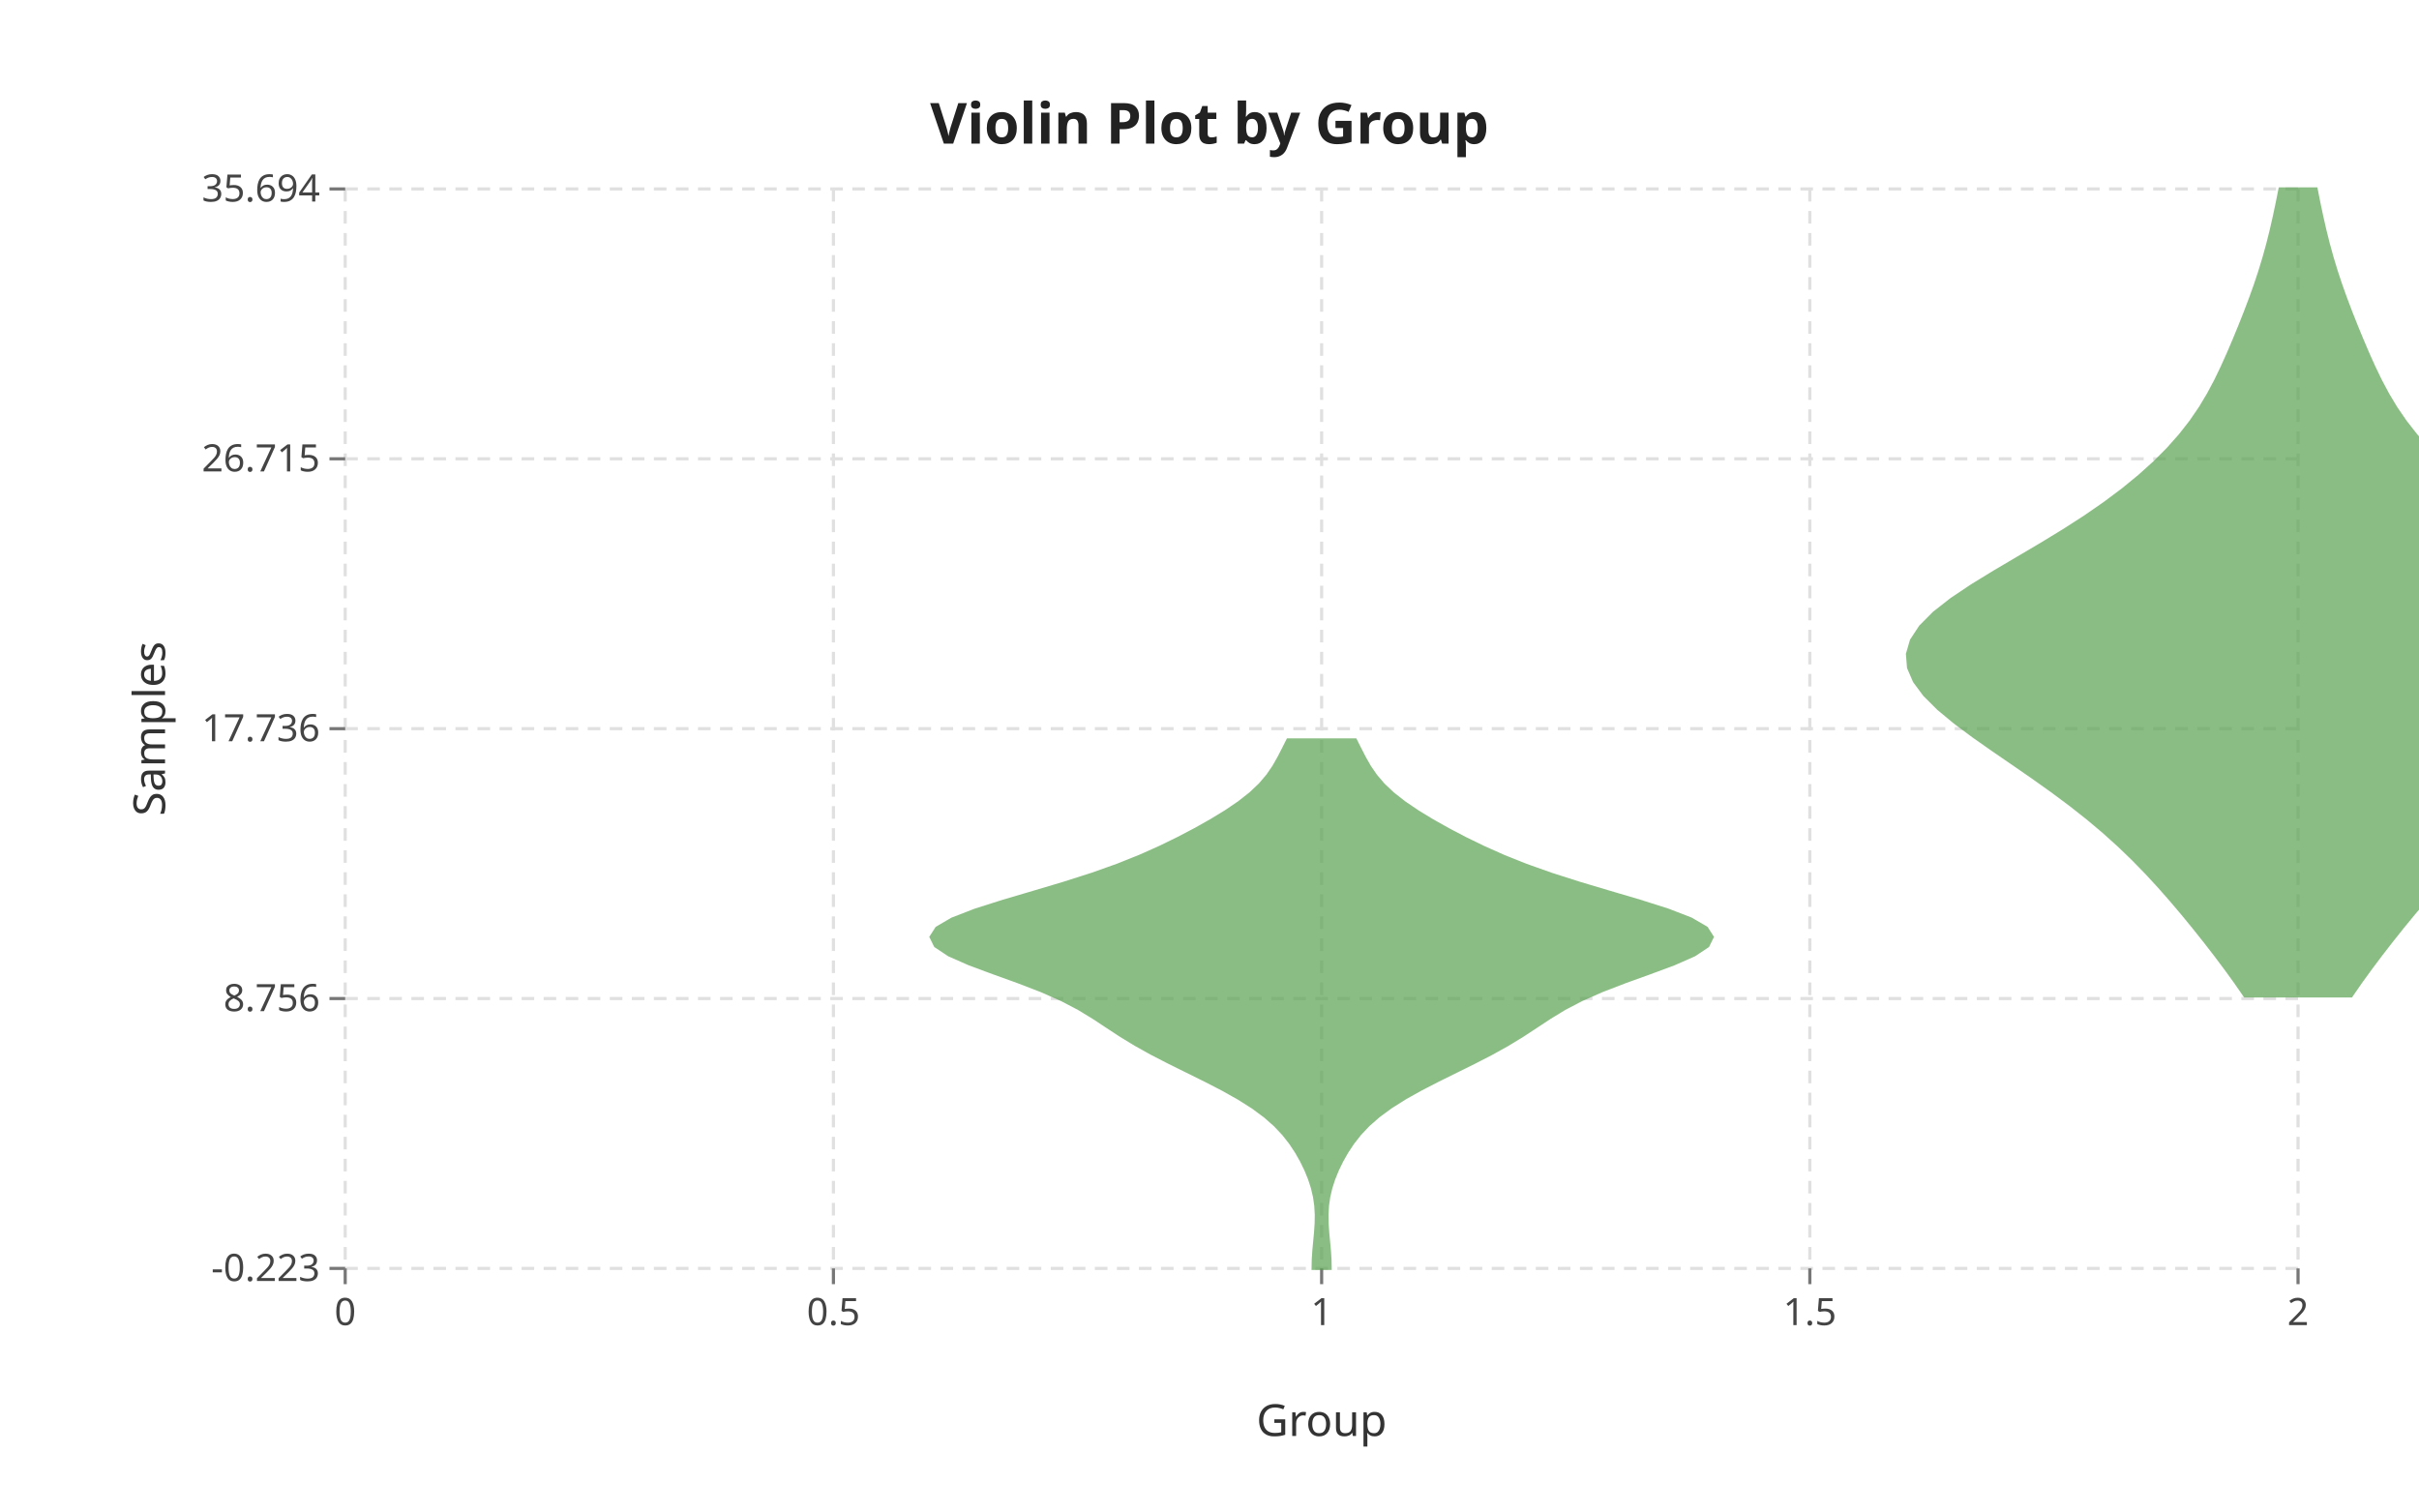
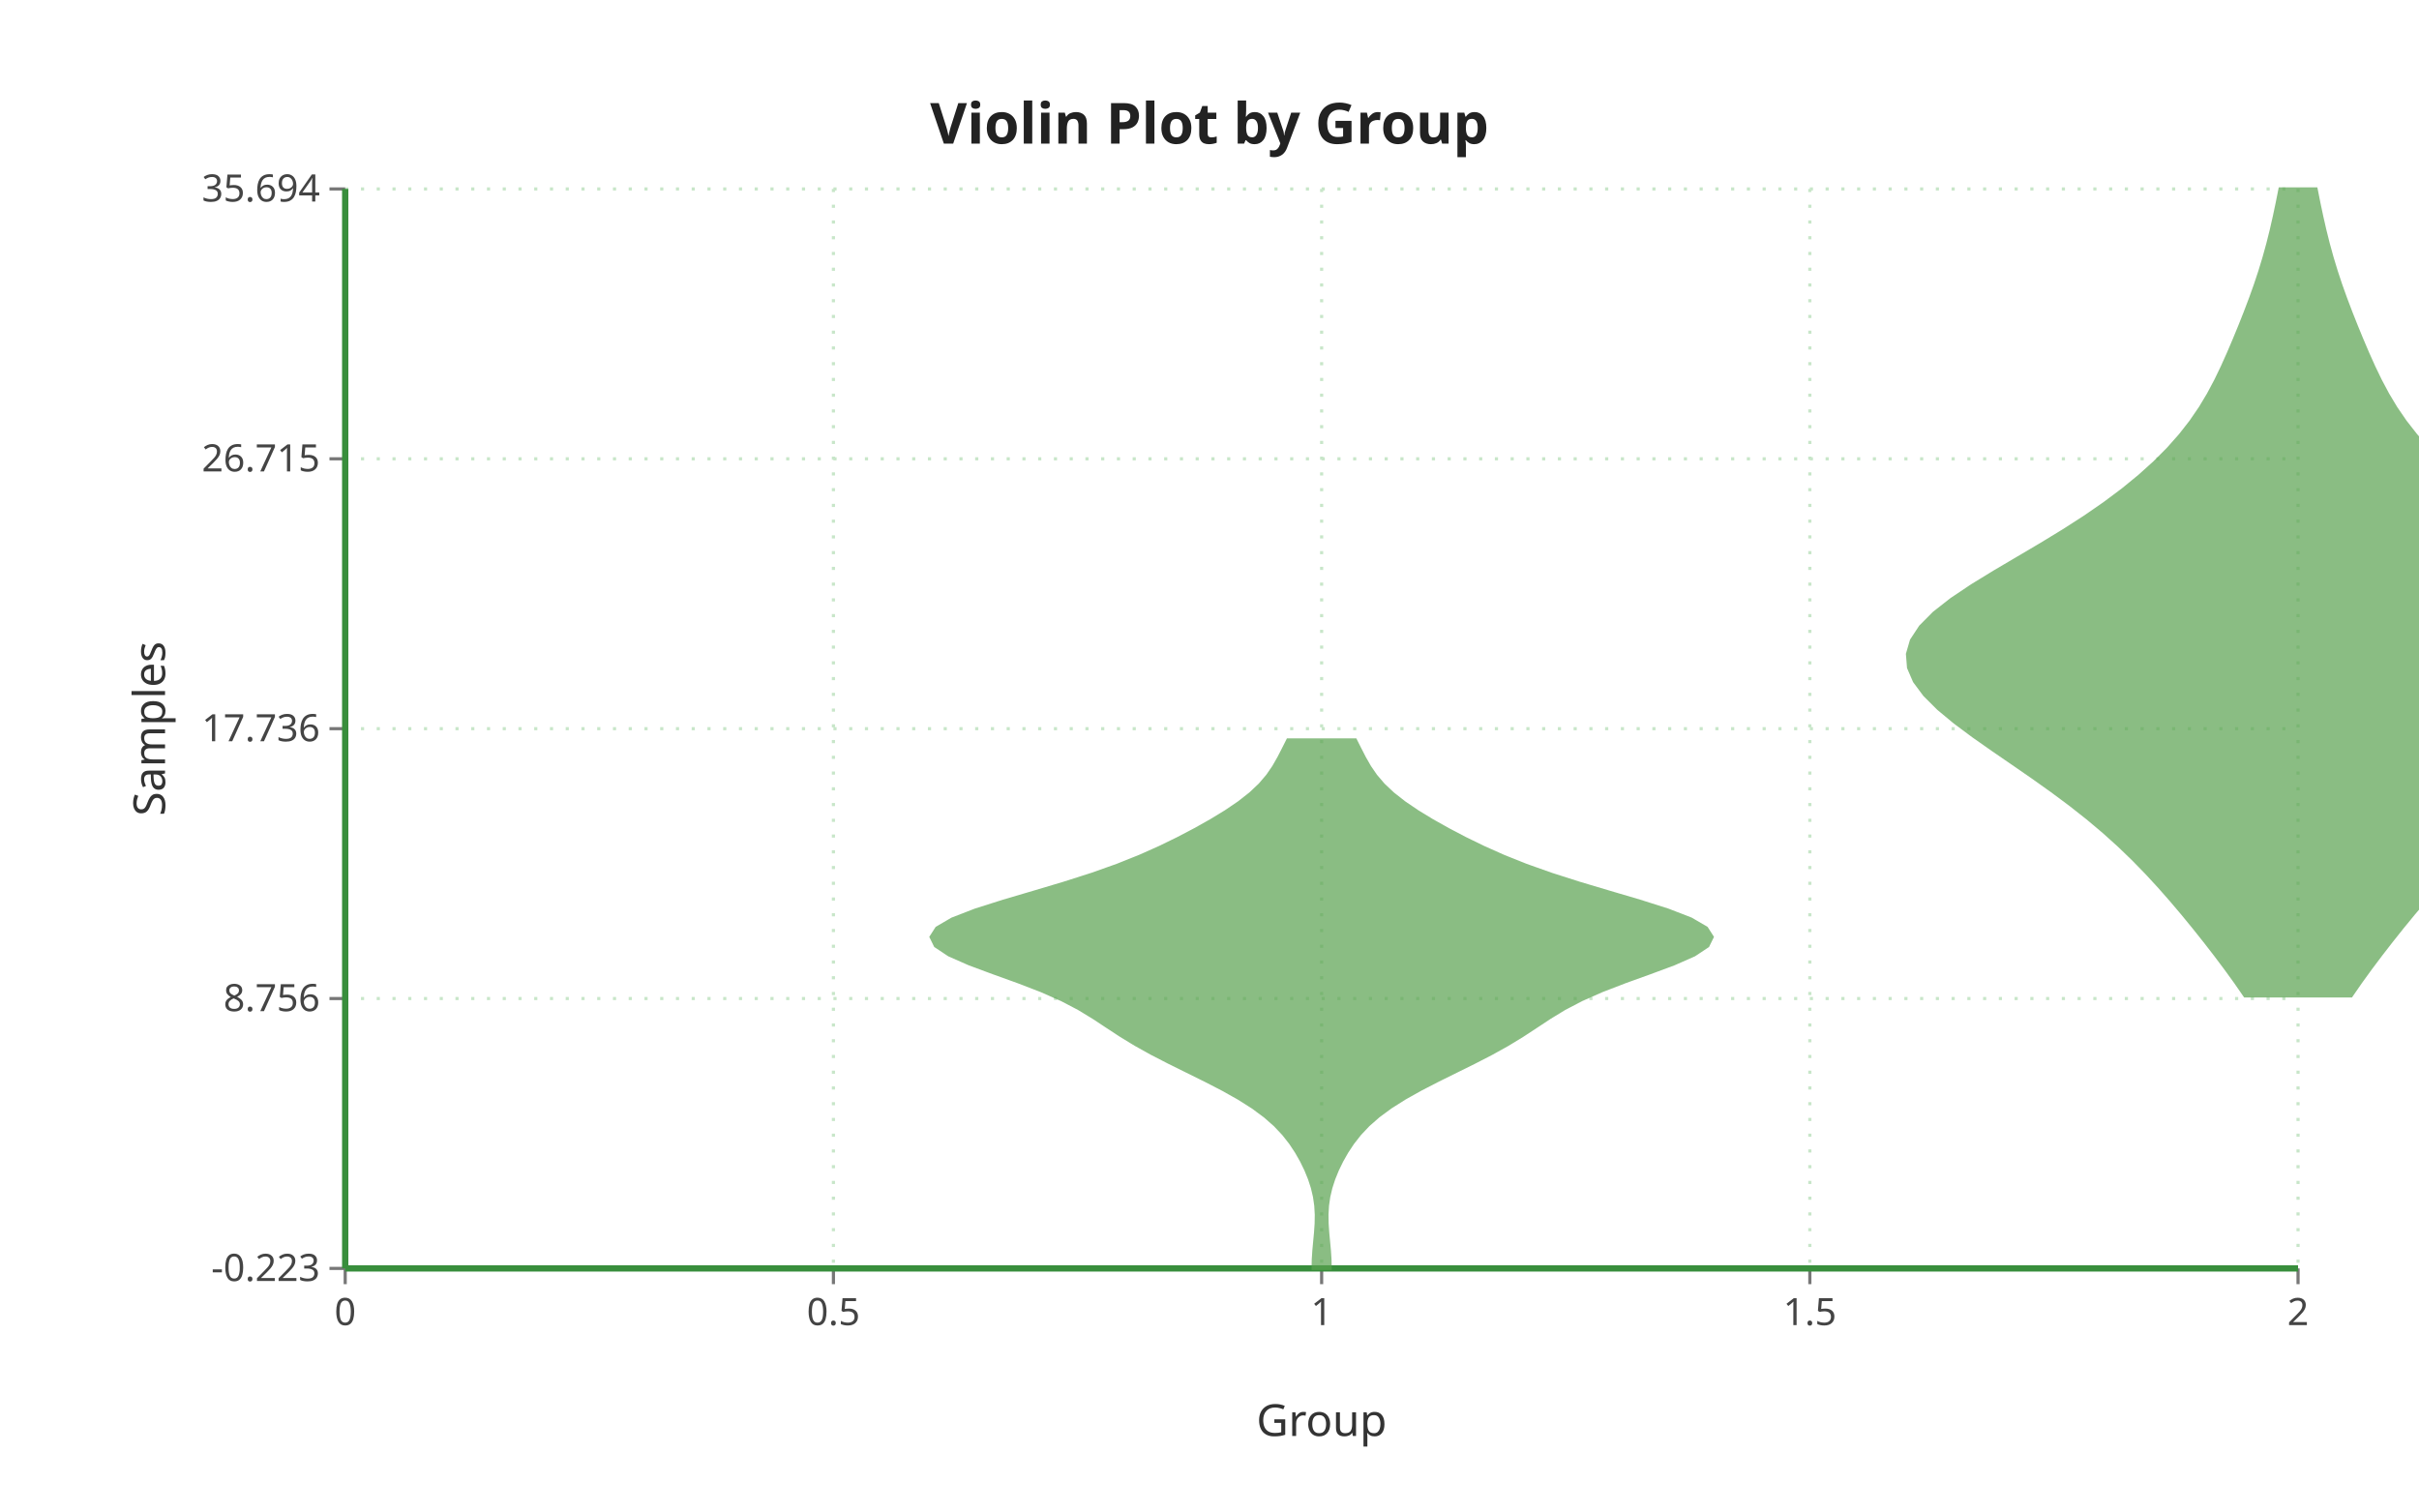
<svg xmlns="http://www.w3.org/2000/svg" width="768.0" height="480.0" style="font-family: sans-serif;">
  <text x="384.0" y="45.6" text-anchor="middle" font-size="18" font-weight="bold" fill="#222">Violin Plot by Group</text>
-   <g class="grid" stroke-dasharray="4 3">
-     <line x1="109.6" y1="60.0" x2="109.6" y2="402.8" stroke="#e0e0e0" stroke-width="1" />
-     <line x1="264.6" y1="60.0" x2="264.6" y2="402.8" stroke="#e0e0e0" stroke-width="1" />
-     <line x1="419.6" y1="60.0" x2="419.6" y2="402.8" stroke="#e0e0e0" stroke-width="1" />
-     <line x1="574.6" y1="60.0" x2="574.6" y2="402.8" stroke="#e0e0e0" stroke-width="1" />
-     <line x1="729.6" y1="60.0" x2="729.6" y2="402.8" stroke="#e0e0e0" stroke-width="1" />
-     <line x1="109.6" y1="402.8" x2="729.6" y2="402.8" stroke="#e0e0e0" stroke-width="1" />
-     <line x1="109.6" y1="317.1" x2="729.6" y2="317.1" stroke="#e0e0e0" stroke-width="1" />
-     <line x1="109.6" y1="231.4" x2="729.6" y2="231.4" stroke="#e0e0e0" stroke-width="1" />
-     <line x1="109.6" y1="145.7" x2="729.6" y2="145.7" stroke="#e0e0e0" stroke-width="1" />
-     <line x1="109.6" y1="60.0" x2="729.6" y2="60.0" stroke="#e0e0e0" stroke-width="1" />
+   <g class="grid">
+     <line x1="109.6" y1="60.0" x2="109.6" y2="402.8" stroke="#c8e6c9" stroke-width="1" stroke-dasharray="1 4" />
+     <line x1="264.6" y1="60.0" x2="264.6" y2="402.8" stroke="#c8e6c9" stroke-width="1" stroke-dasharray="1 4" />
+     <line x1="419.6" y1="60.0" x2="419.6" y2="402.8" stroke="#c8e6c9" stroke-width="1" stroke-dasharray="1 4" />
+     <line x1="574.6" y1="60.0" x2="574.6" y2="402.8" stroke="#c8e6c9" stroke-width="1" stroke-dasharray="1 4" />
+     <line x1="729.6" y1="60.0" x2="729.6" y2="402.8" stroke="#c8e6c9" stroke-width="1" stroke-dasharray="1 4" />
+     <line x1="109.6" y1="402.8" x2="729.6" y2="402.8" stroke="#c8e6c9" stroke-width="1" stroke-dasharray="1 4" />
+     <line x1="109.6" y1="317.1" x2="729.6" y2="317.1" stroke="#c8e6c9" stroke-width="1" stroke-dasharray="1 4" />
+     <line x1="109.6" y1="231.4" x2="729.6" y2="231.4" stroke="#c8e6c9" stroke-width="1" stroke-dasharray="1 4" />
+     <line x1="109.6" y1="145.7" x2="729.6" y2="145.7" stroke="#c8e6c9" stroke-width="1" stroke-dasharray="1 4" />
+     <line x1="109.6" y1="60.0" x2="729.6" y2="60.0" stroke="#c8e6c9" stroke-width="1" stroke-dasharray="1 4" />
  </g>
  <g class="axes">
    <line x1="109.6" y1="402.8" x2="109.6" y2="407.8" stroke="#777" stroke-width="1" />
    <text x="109.6" y="420.8" text-anchor="middle" font-size="12" fill="#444">0</text>
    <line x1="264.6" y1="402.8" x2="264.6" y2="407.8" stroke="#777" stroke-width="1" />
    <text x="264.6" y="420.8" text-anchor="middle" font-size="12" fill="#444">0.5</text>
    <line x1="419.6" y1="402.8" x2="419.6" y2="407.8" stroke="#777" stroke-width="1" />
    <text x="419.6" y="420.8" text-anchor="middle" font-size="12" fill="#444">1</text>
    <line x1="574.6" y1="402.8" x2="574.6" y2="407.8" stroke="#777" stroke-width="1" />
    <text x="574.6" y="420.8" text-anchor="middle" font-size="12" fill="#444">1.5</text>
    <line x1="729.6" y1="402.8" x2="729.6" y2="407.8" stroke="#777" stroke-width="1" />
    <text x="729.6" y="420.8" text-anchor="middle" font-size="12" fill="#444">2</text>
    <text x="419.6" y="456.0" text-anchor="middle" font-size="14" fill="#333">Group</text>
    <line x1="109.6" y1="402.8" x2="104.6" y2="402.8" stroke="#777" stroke-width="1" />
    <text x="101.6" y="406.8" text-anchor="end" font-size="12" fill="#444">-0.223</text>
    <line x1="109.6" y1="317.1" x2="104.6" y2="317.1" stroke="#777" stroke-width="1" />
    <text x="101.6" y="321.1" text-anchor="end" font-size="12" fill="#444">8.756</text>
    <line x1="109.6" y1="231.4" x2="104.6" y2="231.4" stroke="#777" stroke-width="1" />
    <text x="101.6" y="235.4" text-anchor="end" font-size="12" fill="#444">17.736</text>
    <line x1="109.6" y1="145.7" x2="104.6" y2="145.7" stroke="#777" stroke-width="1" />
    <text x="101.6" y="149.7" text-anchor="end" font-size="12" fill="#444">26.715</text>
    <line x1="109.6" y1="60.0" x2="104.6" y2="60.0" stroke="#777" stroke-width="1" />
    <text x="101.6" y="64.0" text-anchor="end" font-size="12" fill="#444">35.694</text>
    <text x="52.4" y="231.4" transform="rotate(-90,52.4,231.4)" text-anchor="middle" font-size="14" fill="#333">Samples</text>
  </g>
+   <g class="axis-spines">
+     <line x1="109.6" y1="402.8" x2="729.6" y2="402.8" stroke="#388e3c" stroke-width="2.0" />
+     <line x1="109.6" y1="60.0" x2="109.6" y2="402.8" stroke="#388e3c" stroke-width="2.0" />
+   </g>
  <g class="series-0">
    <path d="M 422.3 402.8 L 422.239 399.955 L 422.052 397.111 L 421.789 394.266 L 421.521 391.421 L 421.327 388.577 L 421.281 385.732 L 421.443 382.888 L 421.85 380.043 L 422.517 377.198 L 423.44 374.354 L 424.599 371.509 L 425.983 368.664 L 427.596 365.82 L 429.479 362.975 L 431.71 360.13 L 434.39 357.286 L 437.622 354.441 L 441.476 351.596 L 445.969 348.752 L 451.04 345.907 L 456.554 343.063 L 462.306 340.218 L 468.058 337.373 L 473.575 334.529 L 478.688 331.684 L 483.353 328.839 L 487.693 325.995 L 492 323.15 L 496.674 320.305 L 502.107 317.461 L 508.537 314.616 L 515.91 311.771 L 523.803 308.927 L 531.46 306.082 L 537.914 303.238 L 542.204 300.393 L 543.6 297.548 L 541.778 294.704 L 536.899 291.859 L 529.549 289.014 L 520.589 286.17 L 510.943 283.325 L 501.405 280.48 L 492.513 277.636 L 484.51 274.791 L 477.393 271.946 L 471.012 269.102 L 465.181 266.257 L 459.76 263.413 L 454.698 260.568 L 450.03 257.723 L 445.841 254.879 L 442.218 252.034 L 439.205 249.189 L 436.774 246.345 L 434.821 243.5 L 433.196 240.655 L 431.735 237.811 L 430.302 234.966 L 408.898 234.966 L 407.465 237.811 L 406.004 240.655 L 404.379 243.5 L 402.426 246.345 L 399.995 249.189 L 396.982 252.034 L 393.359 254.879 L 389.17 257.723 L 384.502 260.568 L 379.44 263.413 L 374.019 266.257 L 368.188 269.102 L 361.807 271.946 L 354.69 274.791 L 346.687 277.636 L 337.795 280.48 L 328.257 283.325 L 318.611 286.17 L 309.651 289.014 L 302.301 291.859 L 297.422 294.704 L 295.6 297.548 L 296.996 300.393 L 301.286 303.238 L 307.74 306.082 L 315.397 308.927 L 323.29 311.771 L 330.663 314.616 L 337.093 317.461 L 342.526 320.305 L 347.2 323.15 L 351.507 325.995 L 355.847 328.839 L 360.512 331.684 L 365.625 334.529 L 371.142 337.373 L 376.894 340.218 L 382.646 343.063 L 388.16 345.907 L 393.231 348.752 L 397.724 351.596 L 401.578 354.441 L 404.81 357.286 L 407.49 360.13 L 409.721 362.975 L 411.604 365.82 L 413.217 368.664 L 414.601 371.509 L 415.76 374.354 L 416.683 377.198 L 417.35 380.043 L 417.757 382.888 L 417.919 385.732 L 417.873 388.577 L 417.679 391.421 L 417.411 394.266 L 417.148 397.111 L 416.961 399.955 L 416.9 402.8 Z" stroke="#59a14f" fill="#59a14f" stroke-width="1" opacity="0.7" />
    <path d="M 746.448 316.27 L 749.45 311.926 L 752.595 307.583 L 755.856 303.239 L 759.219 298.896 L 762.677 294.552 L 766.236 290.208 L 769.914 285.865 L 773.736 281.521 L 777.741 277.178 L 781.974 272.834 L 786.481 268.491 L 791.304 264.147 L 796.469 259.804 L 801.981 255.46 L 807.82 251.116 L 813.927 246.773 L 820.21 242.429 L 826.535 238.086 L 832.722 233.742 L 838.556 229.399 L 843.788 225.055 L 848.15 220.712 L 851.382 216.368 L 853.255 212.024 L 853.6 207.681 L 852.334 203.337 L 849.48 198.994 L 845.165 194.65 L 839.616 190.307 L 833.13 185.963 L 826.041 181.62 L 818.674 177.276 L 811.316 172.932 L 804.186 168.589 L 797.431 164.245 L 791.132 159.902 L 785.323 155.558 L 780.01 151.215 L 775.191 146.871 L 770.86 142.528 L 767.008 138.184 L 763.616 133.84 L 760.646 129.497 L 758.042 125.153 L 755.732 120.81 L 753.638 116.466 L 751.691 112.123 L 749.84 107.779 L 748.055 103.436 L 746.333 99.092 L 744.685 94.748 L 743.131 90.405 L 741.69 86.061 L 740.372 81.718 L 739.176 77.374 L 738.091 73.031 L 737.1 68.687 L 736.182 64.344 L 735.319 60 L 723.881 60 L 723.018 64.344 L 722.1 68.687 L 721.109 73.031 L 720.024 77.374 L 718.828 81.718 L 717.51 86.061 L 716.069 90.405 L 714.515 94.748 L 712.867 99.092 L 711.145 103.436 L 709.36 107.779 L 707.509 112.123 L 705.562 116.466 L 703.468 120.81 L 701.158 125.153 L 698.554 129.497 L 695.584 133.84 L 692.192 138.184 L 688.34 142.528 L 684.009 146.871 L 679.19 151.215 L 673.877 155.558 L 668.068 159.902 L 661.769 164.245 L 655.014 168.589 L 647.884 172.932 L 640.526 177.276 L 633.159 181.62 L 626.07 185.963 L 619.584 190.307 L 614.035 194.65 L 609.72 198.994 L 606.866 203.337 L 605.6 207.681 L 605.945 212.024 L 607.818 216.368 L 611.05 220.712 L 615.412 225.055 L 620.644 229.399 L 626.478 233.742 L 632.665 238.086 L 638.99 242.429 L 645.273 246.773 L 651.38 251.116 L 657.219 255.46 L 662.731 259.804 L 667.896 264.147 L 672.719 268.491 L 677.226 272.834 L 681.459 277.178 L 685.464 281.521 L 689.286 285.865 L 692.964 290.208 L 696.523 294.552 L 699.981 298.896 L 703.344 303.239 L 706.605 307.583 L 709.75 311.926 L 712.752 316.27 Z" stroke="#59a14f" fill="#59a14f" stroke-width="1" opacity="0.7" />
  </g>
</svg>
